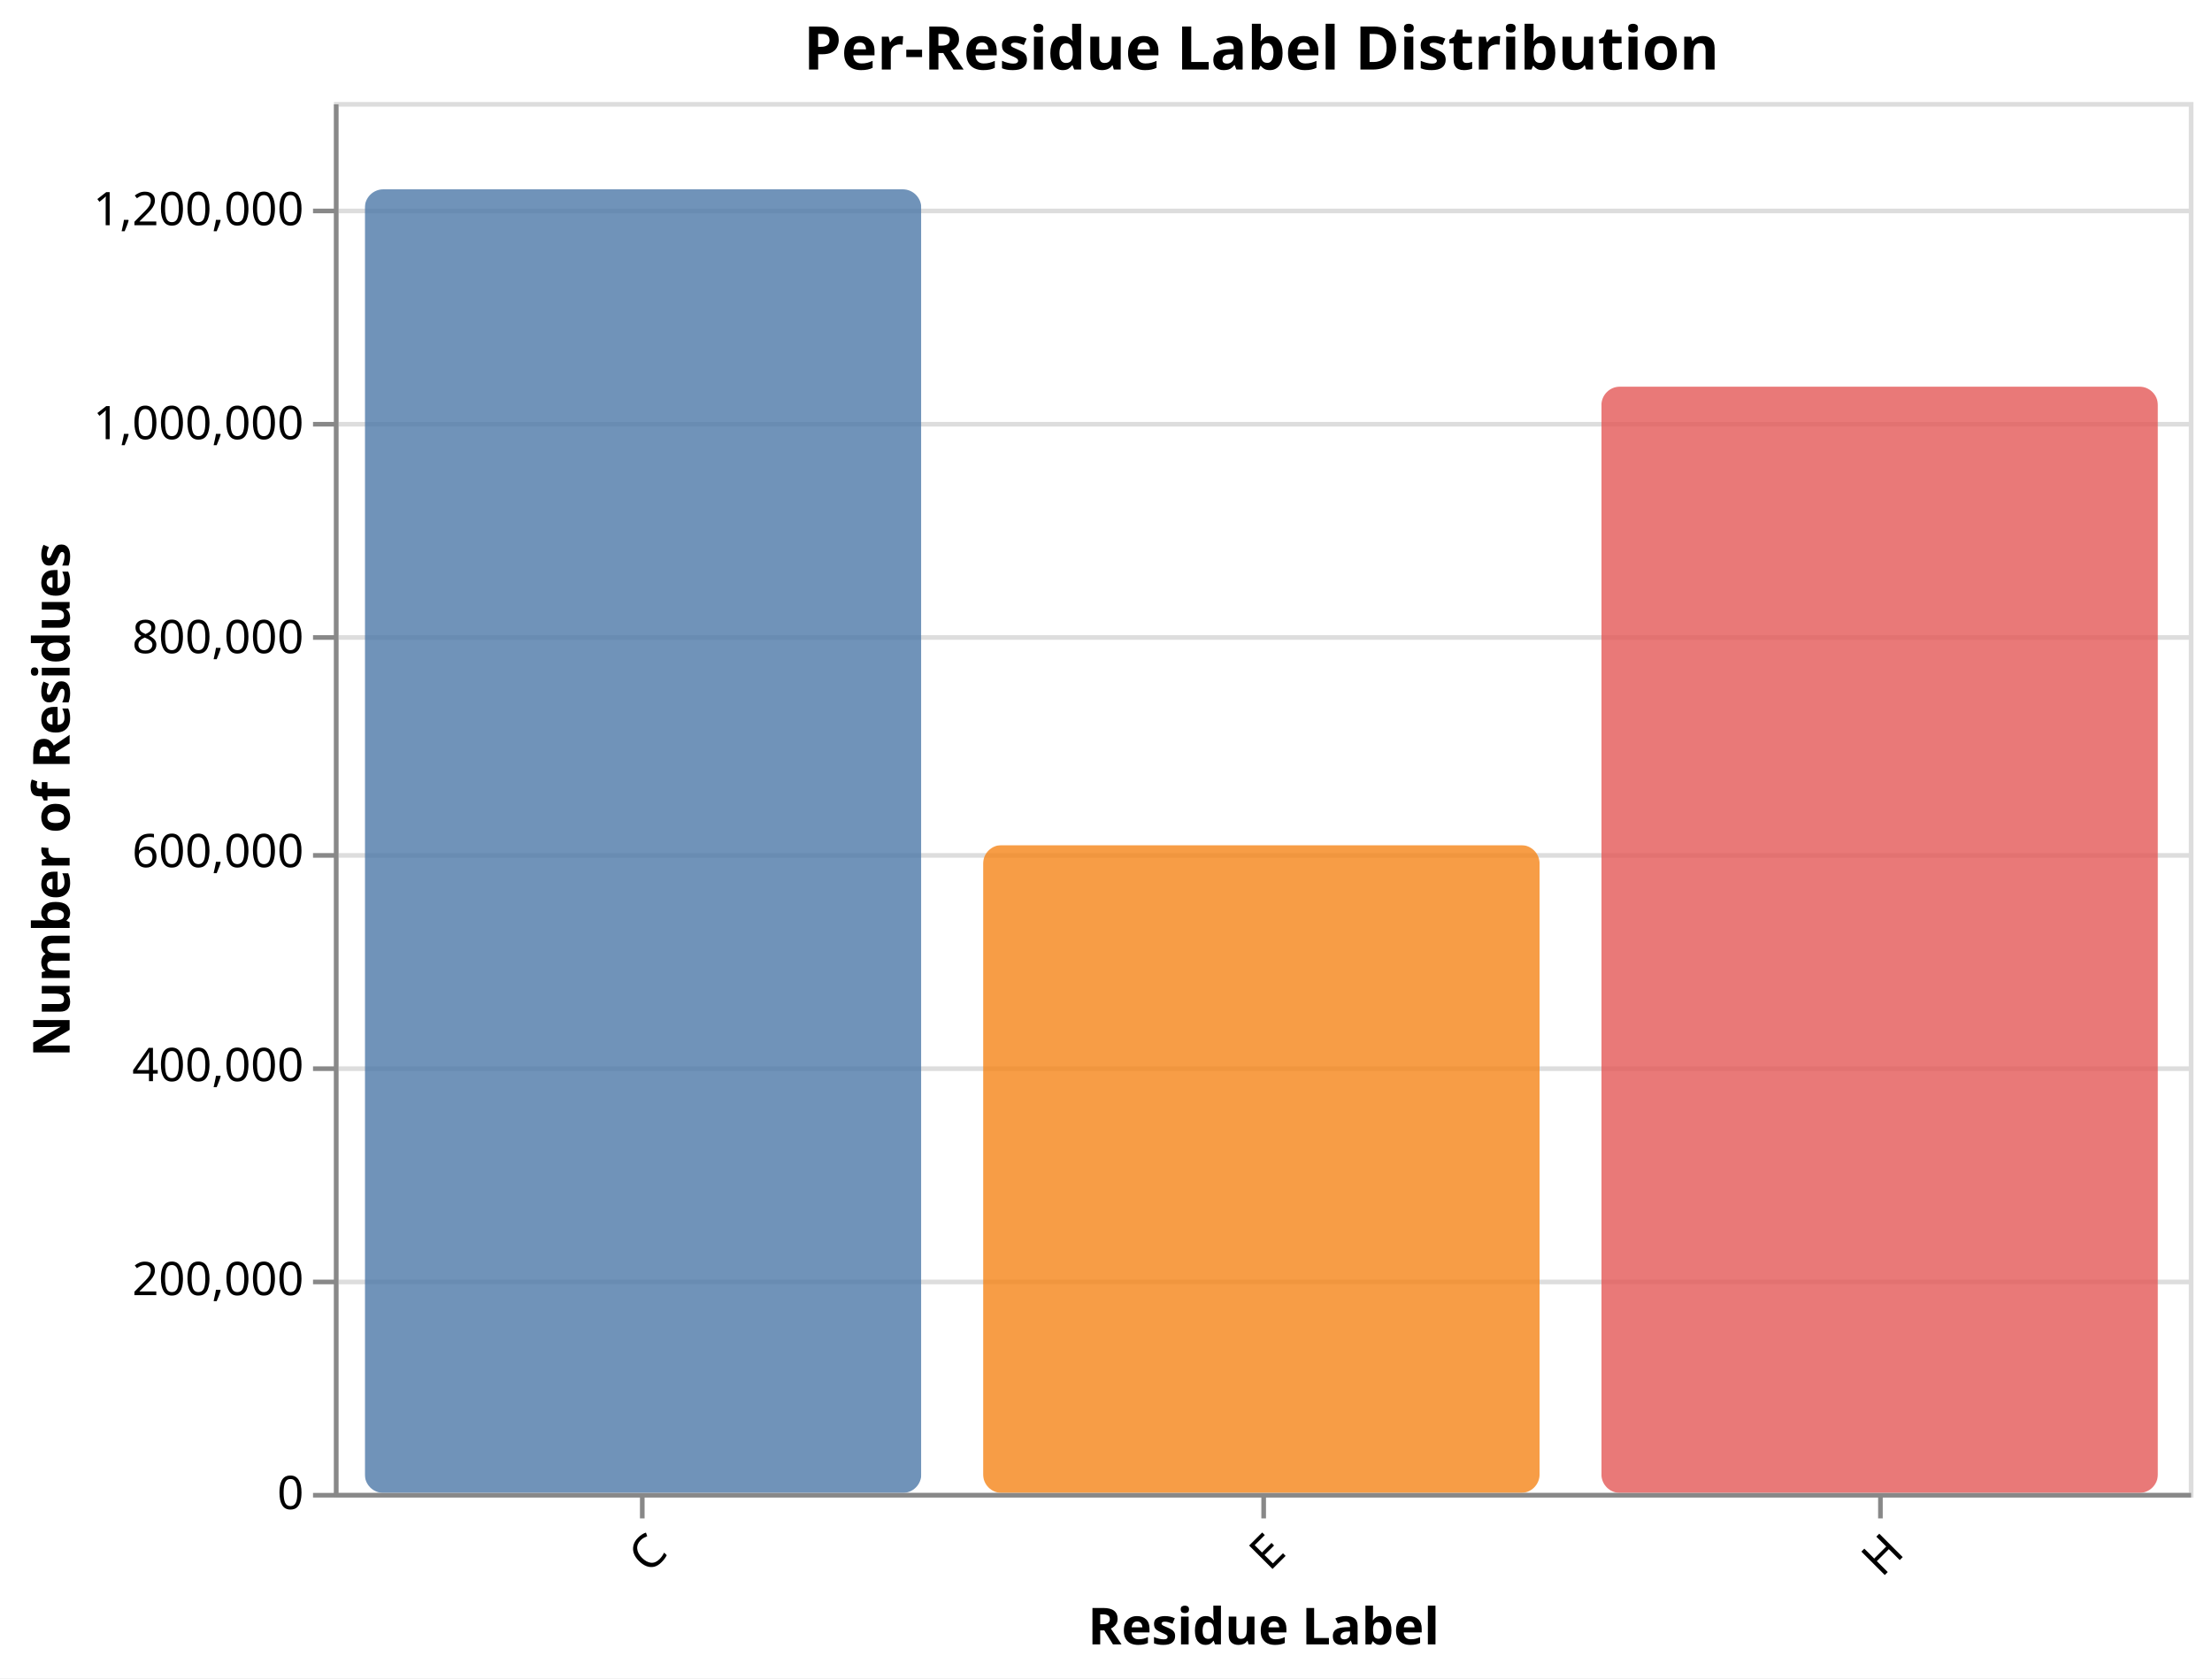
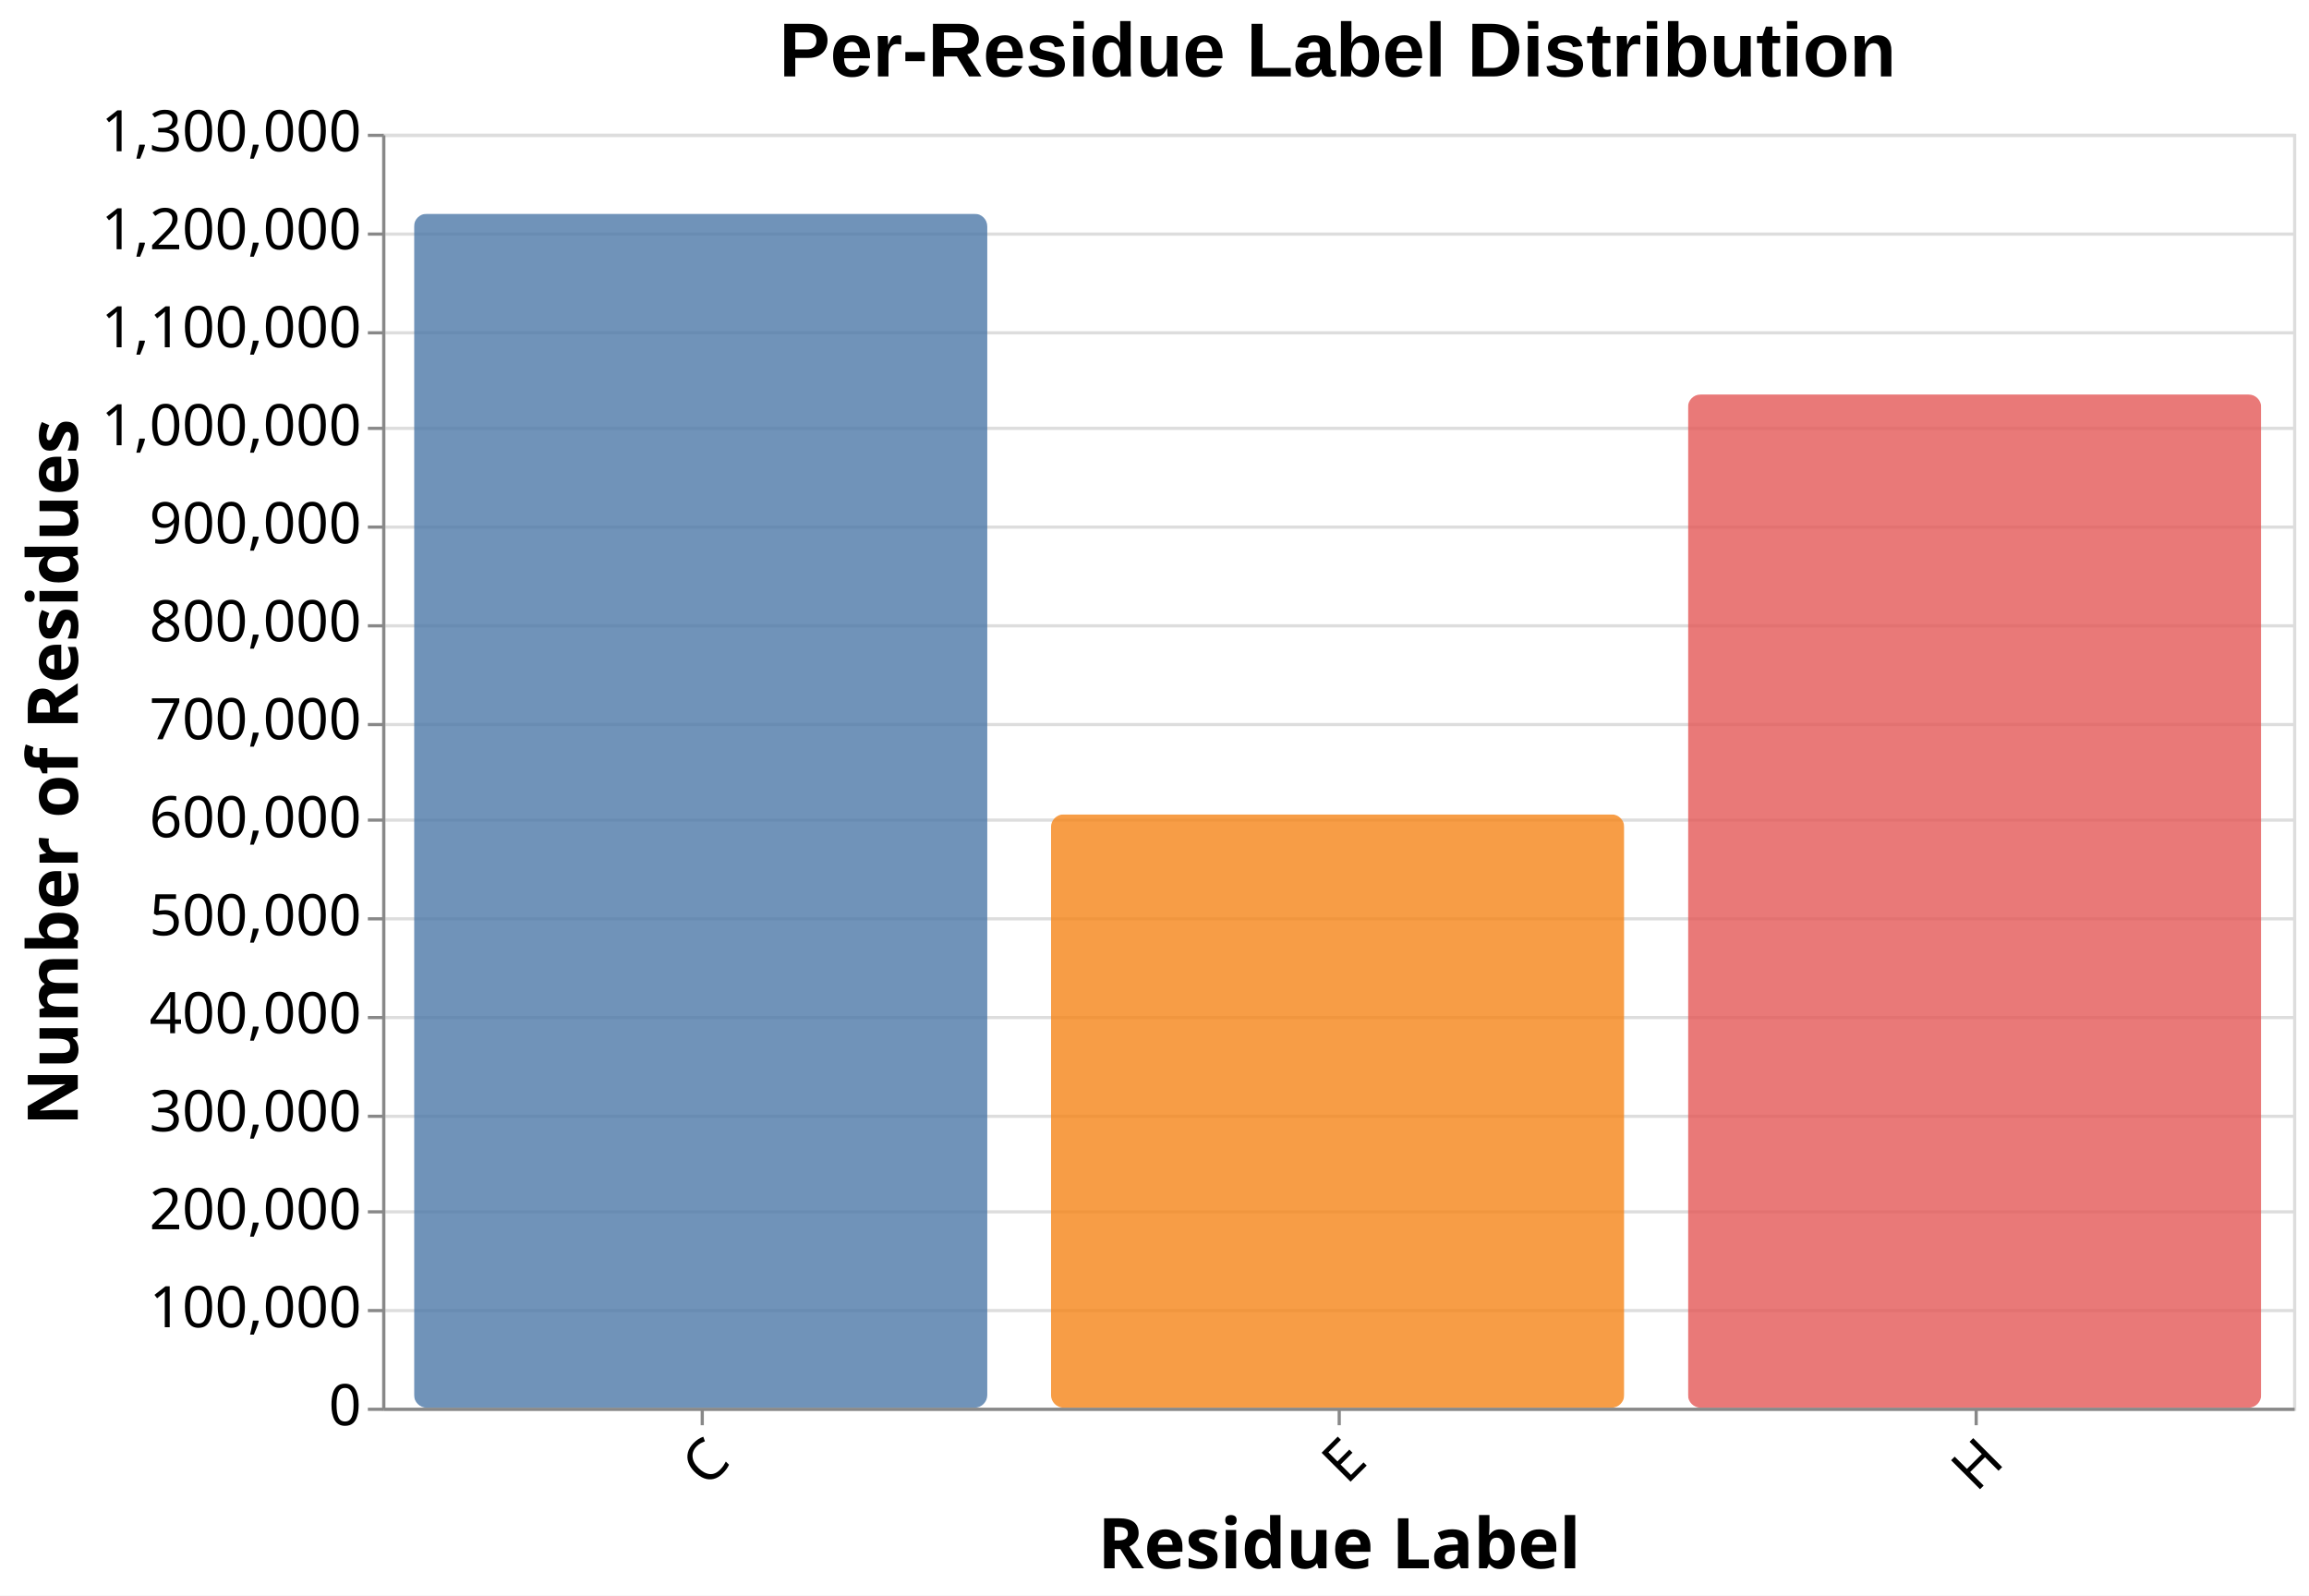
- <svg xmlns="http://www.w3.org/2000/svg" version="1.1" class="marks" width="477" height="362" viewBox="0 0 477 362">
-   <rect width="477" height="362" fill="white" />
-   <g fill="none" stroke-miterlimit="10" transform="translate(72,22)">
+ <svg xmlns="http://www.w3.org/2000/svg" version="1.1" class="marks" width="725" height="501" viewBox="0 0 725 501">
+   <rect width="725" height="501" fill="white" />
+   <g fill="none" stroke-miterlimit="10" transform="translate(120,42)">
    <g class="mark-group role-frame root" role="graphics-object" aria-roledescription="group mark container">
      <g transform="translate(0,0)">
-         <path class="background" aria-hidden="true" d="M0.5,0.5h400v300h-400Z" stroke="#ddd" />
+         <path class="background" aria-hidden="true" d="M0.5,0.5h600v400h-600Z" stroke="#ddd" />
        <g>
          <g class="mark-group role-axis" aria-hidden="true">
            <g transform="translate(0.5,0.5)">
              <path class="background" aria-hidden="true" d="M0,0h0v0h0Z" pointer-events="none" />
              <g>
                <g class="mark-rule role-axis-grid" pointer-events="none">
-                   <line transform="translate(0,300)" x2="400" y2="0" stroke="#ddd" stroke-width="1" opacity="1" />
-                   <line transform="translate(0,254)" x2="400" y2="0" stroke="#ddd" stroke-width="1" opacity="1" />
-                   <line transform="translate(0,208)" x2="400" y2="0" stroke="#ddd" stroke-width="1" opacity="1" />
-                   <line transform="translate(0,162)" x2="400" y2="0" stroke="#ddd" stroke-width="1" opacity="1" />
-                   <line transform="translate(0,115)" x2="400" y2="0" stroke="#ddd" stroke-width="1" opacity="1" />
-                   <line transform="translate(0,69)" x2="400" y2="0" stroke="#ddd" stroke-width="1" opacity="1" />
-                   <line transform="translate(0,23)" x2="400" y2="0" stroke="#ddd" stroke-width="1" opacity="1" />
+                   <line transform="translate(0,400)" x2="600" y2="0" stroke="#ddd" stroke-width="1" opacity="1" />
+                   <line transform="translate(0,369)" x2="600" y2="0" stroke="#ddd" stroke-width="1" opacity="1" />
+                   <line transform="translate(0,338)" x2="600" y2="0" stroke="#ddd" stroke-width="1" opacity="1" />
+                   <line transform="translate(0,308)" x2="600" y2="0" stroke="#ddd" stroke-width="1" opacity="1" />
+                   <line transform="translate(0,277)" x2="600" y2="0" stroke="#ddd" stroke-width="1" opacity="1" />
+                   <line transform="translate(0,246)" x2="600" y2="0" stroke="#ddd" stroke-width="1" opacity="1" />
+                   <line transform="translate(0,215)" x2="600" y2="0" stroke="#ddd" stroke-width="1" opacity="1" />
+                   <line transform="translate(0,185)" x2="600" y2="0" stroke="#ddd" stroke-width="1" opacity="1" />
+                   <line transform="translate(0,154)" x2="600" y2="0" stroke="#ddd" stroke-width="1" opacity="1" />
+                   <line transform="translate(0,123)" x2="600" y2="0" stroke="#ddd" stroke-width="1" opacity="1" />
+                   <line transform="translate(0,92)" x2="600" y2="0" stroke="#ddd" stroke-width="1" opacity="1" />
+                   <line transform="translate(0,62)" x2="600" y2="0" stroke="#ddd" stroke-width="1" opacity="1" />
+                   <line transform="translate(0,31)" x2="600" y2="0" stroke="#ddd" stroke-width="1" opacity="1" />
+                   <line transform="translate(0,0)" x2="600" y2="0" stroke="#ddd" stroke-width="1" opacity="1" />
                </g>
              </g>
              <path class="foreground" aria-hidden="true" d="" pointer-events="none" display="none" />
            </g>
          </g>
          <g class="mark-group role-axis" role="graphics-symbol" aria-roledescription="axis" aria-label="X-axis titled 'Residue Label' for a discrete scale with 3 values: C, E, H">
-             <g transform="translate(0.5,300.5)">
+             <g transform="translate(0.5,400.5)">
              <path class="background" aria-hidden="true" d="M0,0h0v0h0Z" pointer-events="none" />
              <g>
                <g class="mark-rule role-axis-tick" pointer-events="none">
-                   <line transform="translate(66,0)" x2="0" y2="5" stroke="#888" stroke-width="1" opacity="1" />
-                   <line transform="translate(200,0)" x2="0" y2="5" stroke="#888" stroke-width="1" opacity="1" />
-                   <line transform="translate(333,0)" x2="0" y2="5" stroke="#888" stroke-width="1" opacity="1" />
+                   <line transform="translate(100,0)" x2="0" y2="5" stroke="#888" stroke-width="1" opacity="1" />
+                   <line transform="translate(300,0)" x2="0" y2="5" stroke="#888" stroke-width="1" opacity="1" />
+                   <line transform="translate(500,0)" x2="0" y2="5" stroke="#888" stroke-width="1" opacity="1" />
                </g>
                <g class="mark-text role-axis-label" pointer-events="none">
-                   <text text-anchor="end" transform="translate(66.16667,7) rotate(315) translate(0,8)" font-family="sans-serif" font-size="10px" fill="#000" opacity="1">C</text>
-                   <text text-anchor="end" transform="translate(199.5,7) rotate(315) translate(0,8)" font-family="sans-serif" font-size="10px" fill="#000" opacity="1">E</text>
-                   <text text-anchor="end" transform="translate(332.8333,7) rotate(315) translate(0,8)" font-family="sans-serif" font-size="10px" fill="#000" opacity="1">H</text>
+                   <text text-anchor="end" transform="translate(99.5,7) rotate(315) translate(0,14)" font-family="sans-serif" font-size="18px" fill="#000" opacity="1">C</text>
+                   <text text-anchor="end" transform="translate(299.5,7) rotate(315) translate(0,14)" font-family="sans-serif" font-size="18px" fill="#000" opacity="1">E</text>
+                   <text text-anchor="end" transform="translate(499.5,7) rotate(315) translate(0,14)" font-family="sans-serif" font-size="18px" fill="#000" opacity="1">H</text>
                </g>
                <g class="mark-rule role-axis-domain" pointer-events="none">
-                   <line transform="translate(0,0)" x2="400" y2="0" stroke="#888" stroke-width="1" opacity="1" />
+                   <line transform="translate(0,0)" x2="600" y2="0" stroke="#888" stroke-width="1" opacity="1" />
                </g>
                <g class="mark-text role-axis-title" pointer-events="none">
-                   <text text-anchor="middle" transform="translate(200,32.17757)" font-family="sans-serif" font-size="11px" font-weight="bold" fill="#000" opacity="1">Residue Label</text>
+                   <text text-anchor="middle" transform="translate(300,49.91962)" font-family="sans-serif" font-size="22px" font-weight="bold" fill="#000" opacity="1">Residue Label</text>
                </g>
              </g>
              <path class="foreground" aria-hidden="true" d="" pointer-events="none" display="none" />
            </g>
          </g>
          <g class="mark-group role-axis" role="graphics-symbol" aria-roledescription="axis" aria-label="Y-axis titled 'Number of Residues' for a linear scale with values from 0 to 1,300,000">
            <g transform="translate(0.5,0.5)">
              <path class="background" aria-hidden="true" d="M0,0h0v0h0Z" pointer-events="none" />
              <g>
                <g class="mark-rule role-axis-tick" pointer-events="none">
-                   <line transform="translate(0,300)" x2="-5" y2="0" stroke="#888" stroke-width="1" opacity="1" />
-                   <line transform="translate(0,254)" x2="-5" y2="0" stroke="#888" stroke-width="1" opacity="1" />
-                   <line transform="translate(0,208)" x2="-5" y2="0" stroke="#888" stroke-width="1" opacity="1" />
-                   <line transform="translate(0,162)" x2="-5" y2="0" stroke="#888" stroke-width="1" opacity="1" />
-                   <line transform="translate(0,115)" x2="-5" y2="0" stroke="#888" stroke-width="1" opacity="1" />
-                   <line transform="translate(0,69)" x2="-5" y2="0" stroke="#888" stroke-width="1" opacity="1" />
-                   <line transform="translate(0,23)" x2="-5" y2="0" stroke="#888" stroke-width="1" opacity="1" />
+                   <line transform="translate(0,400)" x2="-5" y2="0" stroke="#888" stroke-width="1" opacity="1" />
+                   <line transform="translate(0,369)" x2="-5" y2="0" stroke="#888" stroke-width="1" opacity="1" />
+                   <line transform="translate(0,338)" x2="-5" y2="0" stroke="#888" stroke-width="1" opacity="1" />
+                   <line transform="translate(0,308)" x2="-5" y2="0" stroke="#888" stroke-width="1" opacity="1" />
+                   <line transform="translate(0,277)" x2="-5" y2="0" stroke="#888" stroke-width="1" opacity="1" />
+                   <line transform="translate(0,246)" x2="-5" y2="0" stroke="#888" stroke-width="1" opacity="1" />
+                   <line transform="translate(0,215)" x2="-5" y2="0" stroke="#888" stroke-width="1" opacity="1" />
+                   <line transform="translate(0,185)" x2="-5" y2="0" stroke="#888" stroke-width="1" opacity="1" />
+                   <line transform="translate(0,154)" x2="-5" y2="0" stroke="#888" stroke-width="1" opacity="1" />
+                   <line transform="translate(0,123)" x2="-5" y2="0" stroke="#888" stroke-width="1" opacity="1" />
+                   <line transform="translate(0,92)" x2="-5" y2="0" stroke="#888" stroke-width="1" opacity="1" />
+                   <line transform="translate(0,62)" x2="-5" y2="0" stroke="#888" stroke-width="1" opacity="1" />
+                   <line transform="translate(0,31)" x2="-5" y2="0" stroke="#888" stroke-width="1" opacity="1" />
+                   <line transform="translate(0,0)" x2="-5" y2="0" stroke="#888" stroke-width="1" opacity="1" />
                </g>
                <g class="mark-text role-axis-label" pointer-events="none">
-                   <text text-anchor="end" transform="translate(-7,303)" font-family="sans-serif" font-size="10px" fill="#000" opacity="1">0</text>
-                   <text text-anchor="end" transform="translate(-7,256.8462)" font-family="sans-serif" font-size="10px" fill="#000" opacity="1">200,000</text>
-                   <text text-anchor="end" transform="translate(-7,210.6923)" font-family="sans-serif" font-size="10px" fill="#000" opacity="1">400,000</text>
-                   <text text-anchor="end" transform="translate(-7,164.5385)" font-family="sans-serif" font-size="10px" fill="#000" opacity="1">600,000</text>
-                   <text text-anchor="end" transform="translate(-7,118.3846)" font-family="sans-serif" font-size="10px" fill="#000" opacity="1">800,000</text>
-                   <text text-anchor="end" transform="translate(-7,72.23077)" font-family="sans-serif" font-size="10px" fill="#000" opacity="1">1,000,000</text>
-                   <text text-anchor="end" transform="translate(-7,26.07692)" font-family="sans-serif" font-size="10px" fill="#000" opacity="1">1,200,000</text>
+                   <text text-anchor="end" transform="translate(-7,405)" font-family="sans-serif" font-size="18px" fill="#000" opacity="1">0</text>
+                   <text text-anchor="end" transform="translate(-7,374.2308)" font-family="sans-serif" font-size="18px" fill="#000" opacity="1">100,000</text>
+                   <text text-anchor="end" transform="translate(-7,343.4615)" font-family="sans-serif" font-size="18px" fill="#000" opacity="1">200,000</text>
+                   <text text-anchor="end" transform="translate(-7,312.6923)" font-family="sans-serif" font-size="18px" fill="#000" opacity="1">300,000</text>
+                   <text text-anchor="end" transform="translate(-7,281.9231)" font-family="sans-serif" font-size="18px" fill="#000" opacity="1">400,000</text>
+                   <text text-anchor="end" transform="translate(-7,251.1538)" font-family="sans-serif" font-size="18px" fill="#000" opacity="1">500,000</text>
+                   <text text-anchor="end" transform="translate(-7,220.3846)" font-family="sans-serif" font-size="18px" fill="#000" opacity="1">600,000</text>
+                   <text text-anchor="end" transform="translate(-7,189.6154)" font-family="sans-serif" font-size="18px" fill="#000" opacity="1">700,000</text>
+                   <text text-anchor="end" transform="translate(-7,158.8462)" font-family="sans-serif" font-size="18px" fill="#000" opacity="1">800,000</text>
+                   <text text-anchor="end" transform="translate(-7,128.0769)" font-family="sans-serif" font-size="18px" fill="#000" opacity="1">900,000</text>
+                   <text text-anchor="end" transform="translate(-7,97.30769)" font-family="sans-serif" font-size="18px" fill="#000" opacity="1">1,000,000</text>
+                   <text text-anchor="end" transform="translate(-7,66.53846)" font-family="sans-serif" font-size="18px" fill="#000" opacity="1">1,100,000</text>
+                   <text text-anchor="end" transform="translate(-7,35.76923)" font-family="sans-serif" font-size="18px" fill="#000" opacity="1">1,200,000</text>
+                   <text text-anchor="end" transform="translate(-7,5)" font-family="sans-serif" font-size="18px" fill="#000" opacity="1">1,300,000</text>
                </g>
                <g class="mark-rule role-axis-domain" pointer-events="none">
-                   <line transform="translate(0,300)" x2="0" y2="-300" stroke="#888" stroke-width="1" opacity="1" />
+                   <line transform="translate(0,400)" x2="0" y2="-400" stroke="#888" stroke-width="1" opacity="1" />
                </g>
                <g class="mark-text role-axis-title" pointer-events="none">
-                   <text text-anchor="middle" transform="translate(-55.4873,150) rotate(-90) translate(0,-2)" font-family="sans-serif" font-size="11px" font-weight="bold" fill="#000" opacity="1">Number of Residues</text>
+                   <text text-anchor="middle" transform="translate(-91.07715,200) rotate(-90) translate(0,-5)" font-family="sans-serif" font-size="22px" font-weight="bold" fill="#000" opacity="1">Number of Residues</text>
                </g>
              </g>
              <path class="foreground" aria-hidden="true" d="" pointer-events="none" display="none" />
            </g>
          </g>
          <g class="mark-group role-scope" role="graphics-object" aria-roledescription="group mark container">
-             <g transform="translate(6.666667,18.83285)">
-               <path class="background" aria-hidden="true" d="M4,0L116,0C118.208,0,120,1.792,120,4L120,277.167C120,279.375,118.208,281.167,116,281.167L4,281.167C1.792,281.167,0,279.375,0,277.167L0,4C0,1.792,1.792,0,4,0Z" />
+             <g transform="translate(10,25.11046)">
+               <path class="background" aria-hidden="true" d="M4,0L176,0C178.208,0,180,1.792,180,4L180,370.89C180,373.097,178.208,374.89,176,374.89L4,374.89C1.792,374.89,0,373.097,0,370.89L0,4C0,1.792,1.792,0,4,0Z" />
              <g clip-path="url(#clip143)">
                <g class="mark-group role-scope" role="graphics-object" aria-roledescription="group mark container">
-                   <g transform="translate(0,-18.83285)">
-                     <path class="background" aria-hidden="true" d="M0,0h120v0h-120Z" />
+                   <g transform="translate(0,-25.11046)">
+                     <path class="background" aria-hidden="true" d="M0,0h180v0h-180Z" />
                    <g>
                      <g class="mark-rect role-mark marks" role="graphics-object" aria-roledescription="rect mark container">
-                         <path aria-label="Residue Label: C; Number of Residues: 1218391; label: C; Label: C; Count: 1218391; Percentage: 42.6" role="graphics-symbol" aria-roledescription="bar" d="M0,18.833h120v281.167h-120Z" fill="#4c78a8" opacity="0.8" />
+                         <path aria-label="Residue Label: C; Number of Residues: 1218391; label: C; Label: C; Count: 1218391; Percentage: 42.6" role="graphics-symbol" aria-roledescription="bar" d="M0,25.11h180v374.89h-180Z" fill="#4c78a8" opacity="0.8" />
                      </g>
                    </g>
                    <path class="foreground" aria-hidden="true" d="" display="none" />
                  </g>
                </g>
              </g>
              <path class="foreground" aria-hidden="true" d="" display="none" />
            </g>
-             <g transform="translate(140,160.2759)">
-               <path class="background" aria-hidden="true" d="M4,0L116,0C118.208,0,120,1.792,120,4L120,135.724C120,137.932,118.208,139.724,116,139.724L4,139.724C1.792,139.724,0,137.932,0,135.724L0,4C0,1.792,1.792,0,4,0Z" />
+             <g transform="translate(210,213.7012)">
+               <path class="background" aria-hidden="true" d="M4,0L176,0C178.208,0,180,1.792,180,4L180,182.299C180,184.506,178.208,186.299,176,186.299L4,186.299C1.792,186.299,0,184.506,0,182.299L0,4C0,1.792,1.792,0,4,0Z" />
              <g clip-path="url(#clip144)">
                <g class="mark-group role-scope" role="graphics-object" aria-roledescription="group mark container">
-                   <g transform="translate(0,-160.2759)">
-                     <path class="background" aria-hidden="true" d="M0,0h120v0h-120Z" />
+                   <g transform="translate(0,-213.7012)">
+                     <path class="background" aria-hidden="true" d="M0,0h180v0h-180Z" />
                    <g>
                      <g class="mark-rect role-mark marks" role="graphics-object" aria-roledescription="rect mark container">
-                         <path aria-label="Residue Label: E; Number of Residues: 605471; label: E; Label: E; Count: 605471; Percentage: 21.2" role="graphics-symbol" aria-roledescription="bar" d="M0,160.276h120v139.724h-120Z" fill="#f58518" opacity="0.8" />
+                         <path aria-label="Residue Label: E; Number of Residues: 605471; label: E; Label: E; Count: 605471; Percentage: 21.2" role="graphics-symbol" aria-roledescription="bar" d="M0,213.701h180v186.299h-180Z" fill="#f58518" opacity="0.8" />
                      </g>
                    </g>
                    <path class="foreground" aria-hidden="true" d="" display="none" />
                  </g>
                </g>
              </g>
              <path class="foreground" aria-hidden="true" d="" display="none" />
            </g>
-             <g transform="translate(273.3333,61.392)">
-               <path class="background" aria-hidden="true" d="M4,0L116,0C118.208,0,120,1.792,120,4L120,234.608C120,236.816,118.208,238.608,116,238.608L4,238.608C1.792,238.608,0,236.816,0,234.608L0,4C0,1.792,1.792,0,4,0Z" />
+             <g transform="translate(410,81.856)">
+               <path class="background" aria-hidden="true" d="M4,0L176,0C178.208,0,180,1.792,180,4L180,314.144C180,316.352,178.208,318.144,176,318.144L4,318.144C1.792,318.144,0,316.352,0,314.144L0,4C0,1.792,1.792,0,4,0Z" />
              <g clip-path="url(#clip145)">
                <g class="mark-group role-scope" role="graphics-object" aria-roledescription="group mark container">
-                   <g transform="translate(0,-61.392)">
-                     <path class="background" aria-hidden="true" d="M0,0h120v0h-120Z" />
+                   <g transform="translate(0,-81.856)">
+                     <path class="background" aria-hidden="true" d="M0,0h180v0h-180Z" />
                    <g>
                      <g class="mark-rect role-mark marks" role="graphics-object" aria-roledescription="rect mark container">
-                         <path aria-label="Residue Label: H; Number of Residues: 1033968; label: H; Label: H; Count: 1033968; Percentage: 36.2" role="graphics-symbol" aria-roledescription="bar" d="M0,61.392h120v238.608h-120Z" fill="#e45756" opacity="0.8" />
+                         <path aria-label="Residue Label: H; Number of Residues: 1033968; label: H; Label: H; Count: 1033968; Percentage: 36.2" role="graphics-symbol" aria-roledescription="bar" d="M0,81.856h180v318.144h-180Z" fill="#e45756" opacity="0.8" />
                      </g>
                    </g>
                    <path class="foreground" aria-hidden="true" d="" display="none" />
                  </g>
                </g>
              </g>
              <path class="foreground" aria-hidden="true" d="" display="none" />
            </g>
          </g>
          <g class="mark-group role-title">
-             <g transform="translate(200,-17)">
+             <g transform="translate(300,-37)">
              <path class="background" aria-hidden="true" d="M0,0h0v0h0Z" pointer-events="none" />
              <g>
                <g class="mark-text role-title-text" role="graphics-symbol" aria-roledescription="title" aria-label="Title text 'Per-Residue Label Distribution'" pointer-events="none">
-                   <text text-anchor="middle" transform="translate(0,10)" font-family="sans-serif" font-size="13px" font-weight="bold" fill="#000" opacity="1">Per-Residue Label Distribution</text>
+                   <text text-anchor="middle" transform="translate(0,19)" font-family="Liberation Sans" font-size="24px" font-weight="bold" fill="#000" opacity="1">Per-Residue Label Distribution</text>
                </g>
              </g>
              <path class="foreground" aria-hidden="true" d="" pointer-events="none" display="none" />
            </g>
          </g>
        </g>
        <path class="foreground" aria-hidden="true" d="" display="none" />
      </g>
    </g>
  </g>
  <defs>
    <clipPath id="clip143">
-       <path d="M4,0L116,0C118.208,0,120,1.792,120,4L120,277.167C120,279.375,118.208,281.167,116,281.167L4,281.167C1.792,281.167,0,279.375,0,277.167L0,4C0,1.792,1.792,0,4,0Z" />
+       <path d="M4,0L176,0C178.208,0,180,1.792,180,4L180,370.89C180,373.097,178.208,374.89,176,374.89L4,374.89C1.792,374.89,0,373.097,0,370.89L0,4C0,1.792,1.792,0,4,0Z" />
    </clipPath>
    <clipPath id="clip144">
-       <path d="M4,0L116,0C118.208,0,120,1.792,120,4L120,135.724C120,137.932,118.208,139.724,116,139.724L4,139.724C1.792,139.724,0,137.932,0,135.724L0,4C0,1.792,1.792,0,4,0Z" />
+       <path d="M4,0L176,0C178.208,0,180,1.792,180,4L180,182.299C180,184.506,178.208,186.299,176,186.299L4,186.299C1.792,186.299,0,184.506,0,182.299L0,4C0,1.792,1.792,0,4,0Z" />
    </clipPath>
    <clipPath id="clip145">
-       <path d="M4,0L116,0C118.208,0,120,1.792,120,4L120,234.608C120,236.816,118.208,238.608,116,238.608L4,238.608C1.792,238.608,0,236.816,0,234.608L0,4C0,1.792,1.792,0,4,0Z" />
+       <path d="M4,0L176,0C178.208,0,180,1.792,180,4L180,314.144C180,316.352,178.208,318.144,176,318.144L4,318.144C1.792,318.144,0,316.352,0,314.144L0,4C0,1.792,1.792,0,4,0Z" />
    </clipPath>
  </defs>
</svg>
